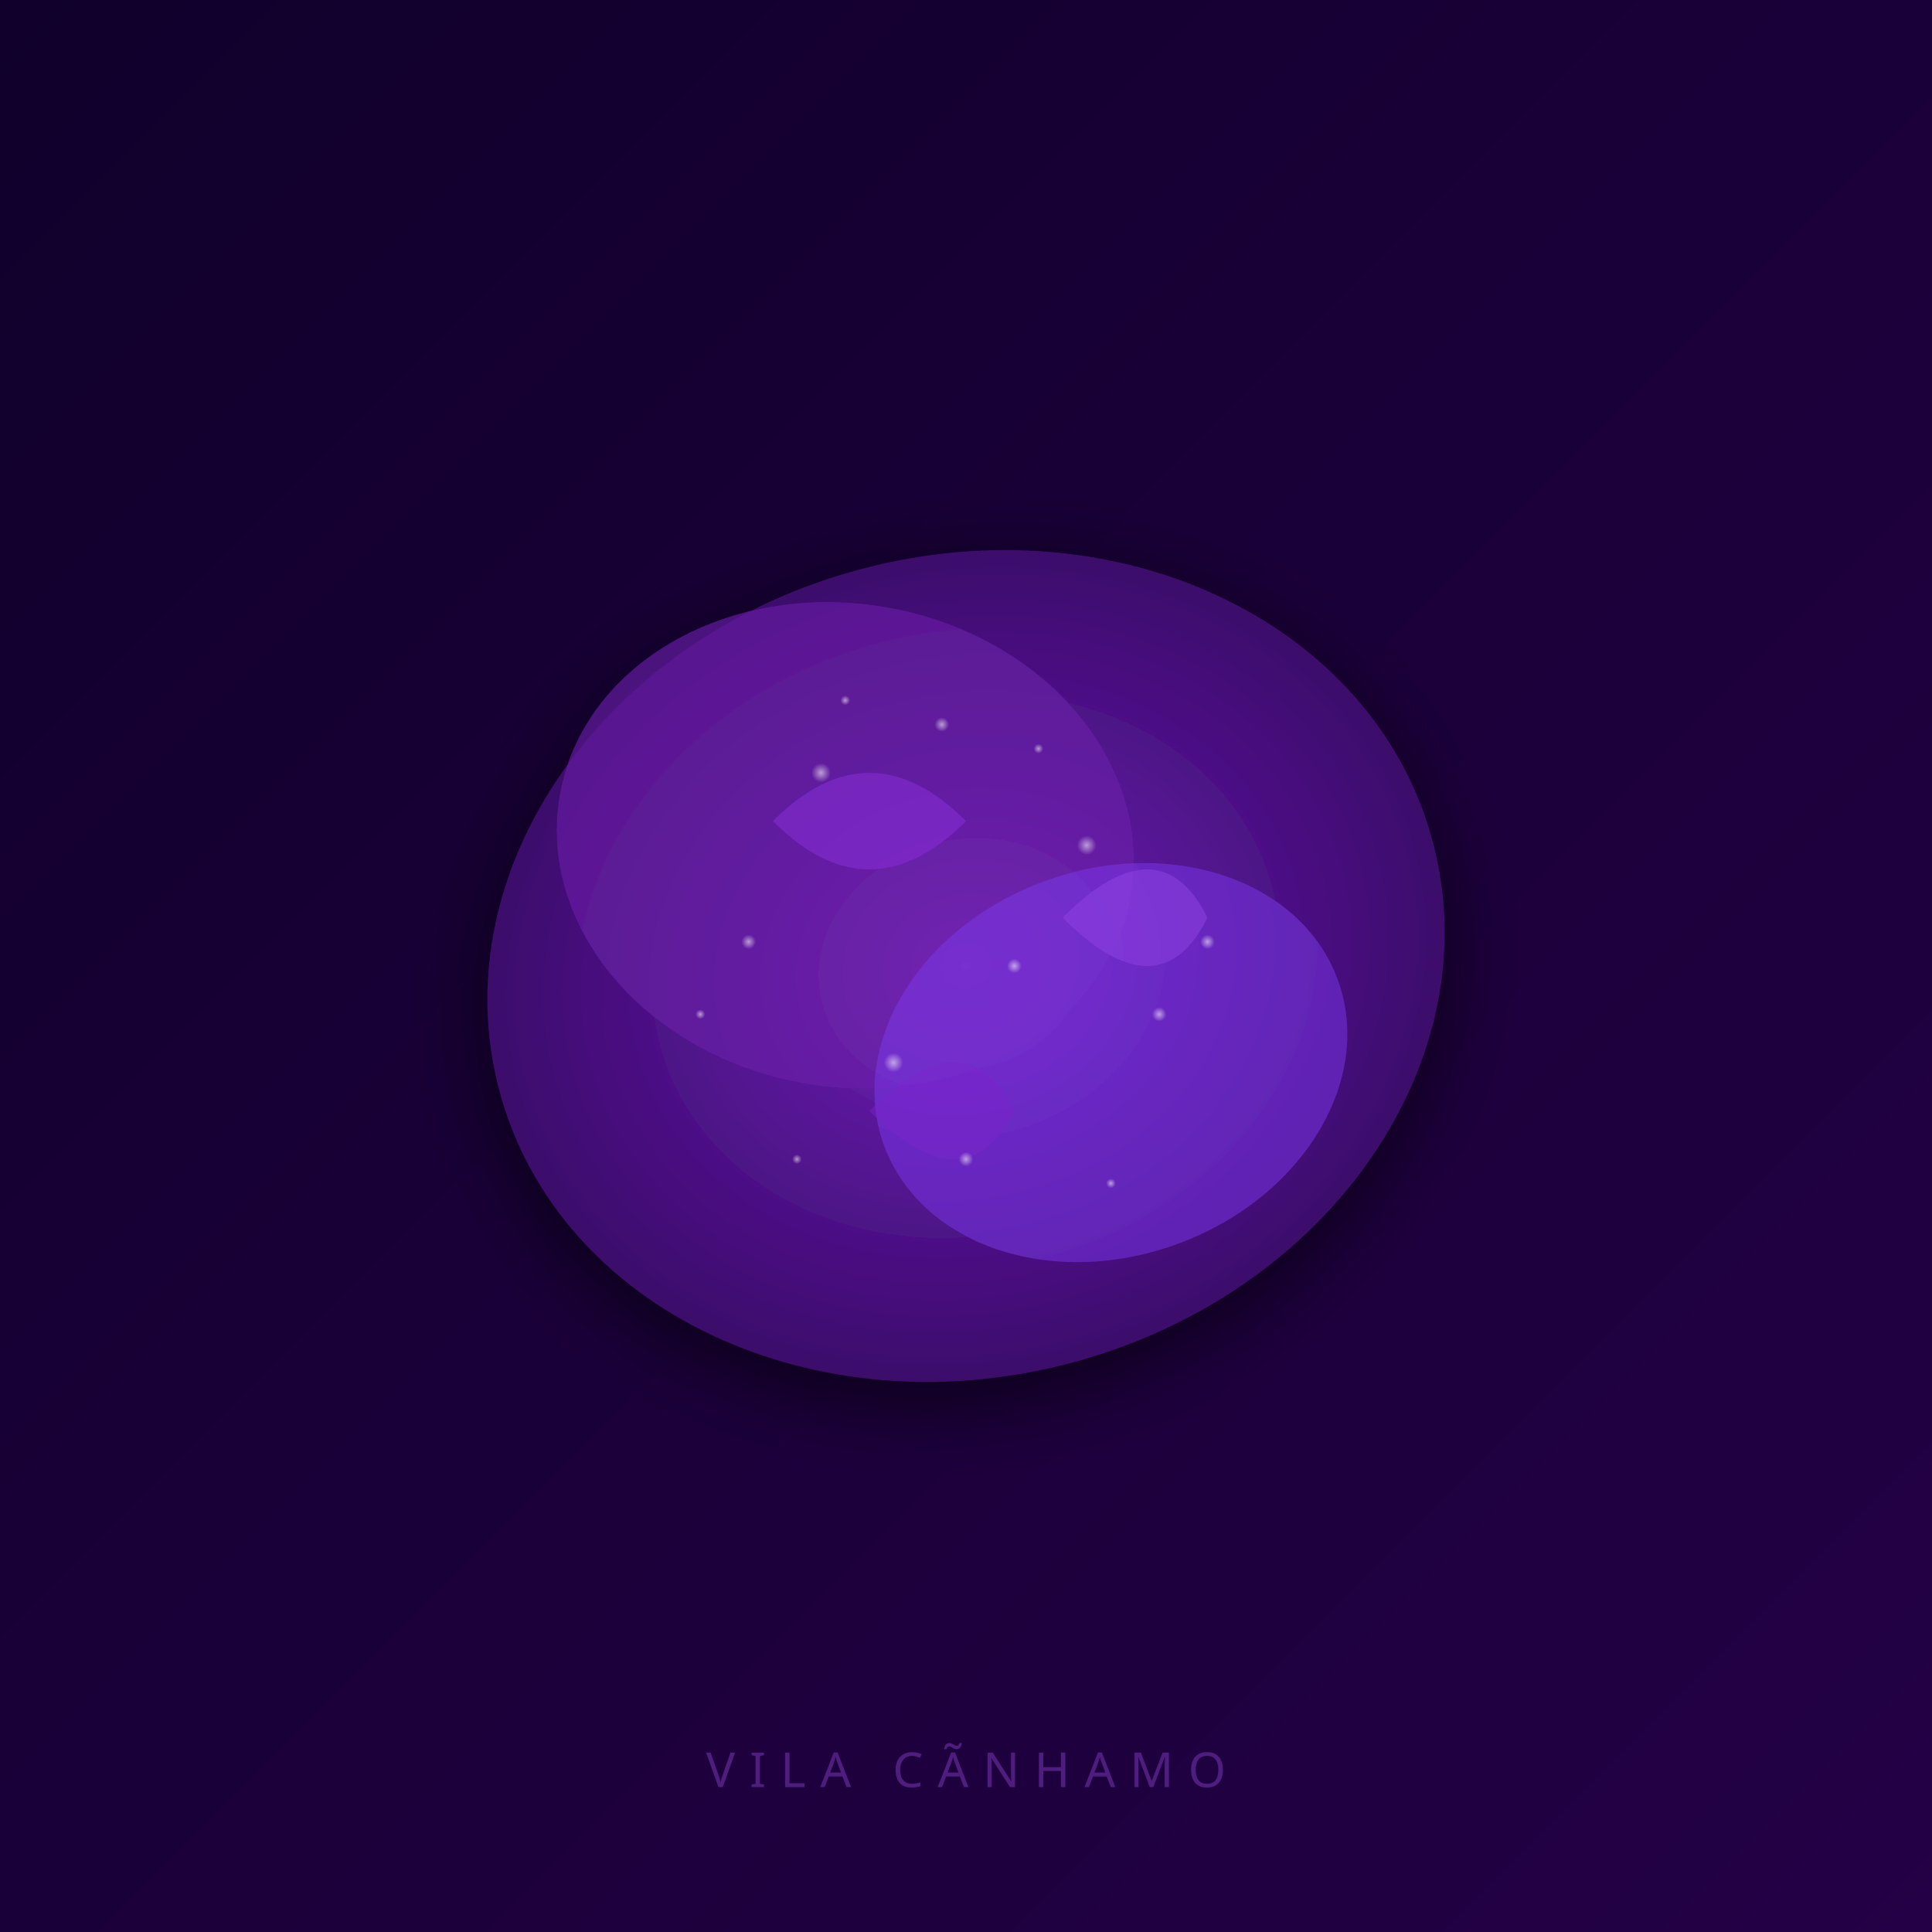
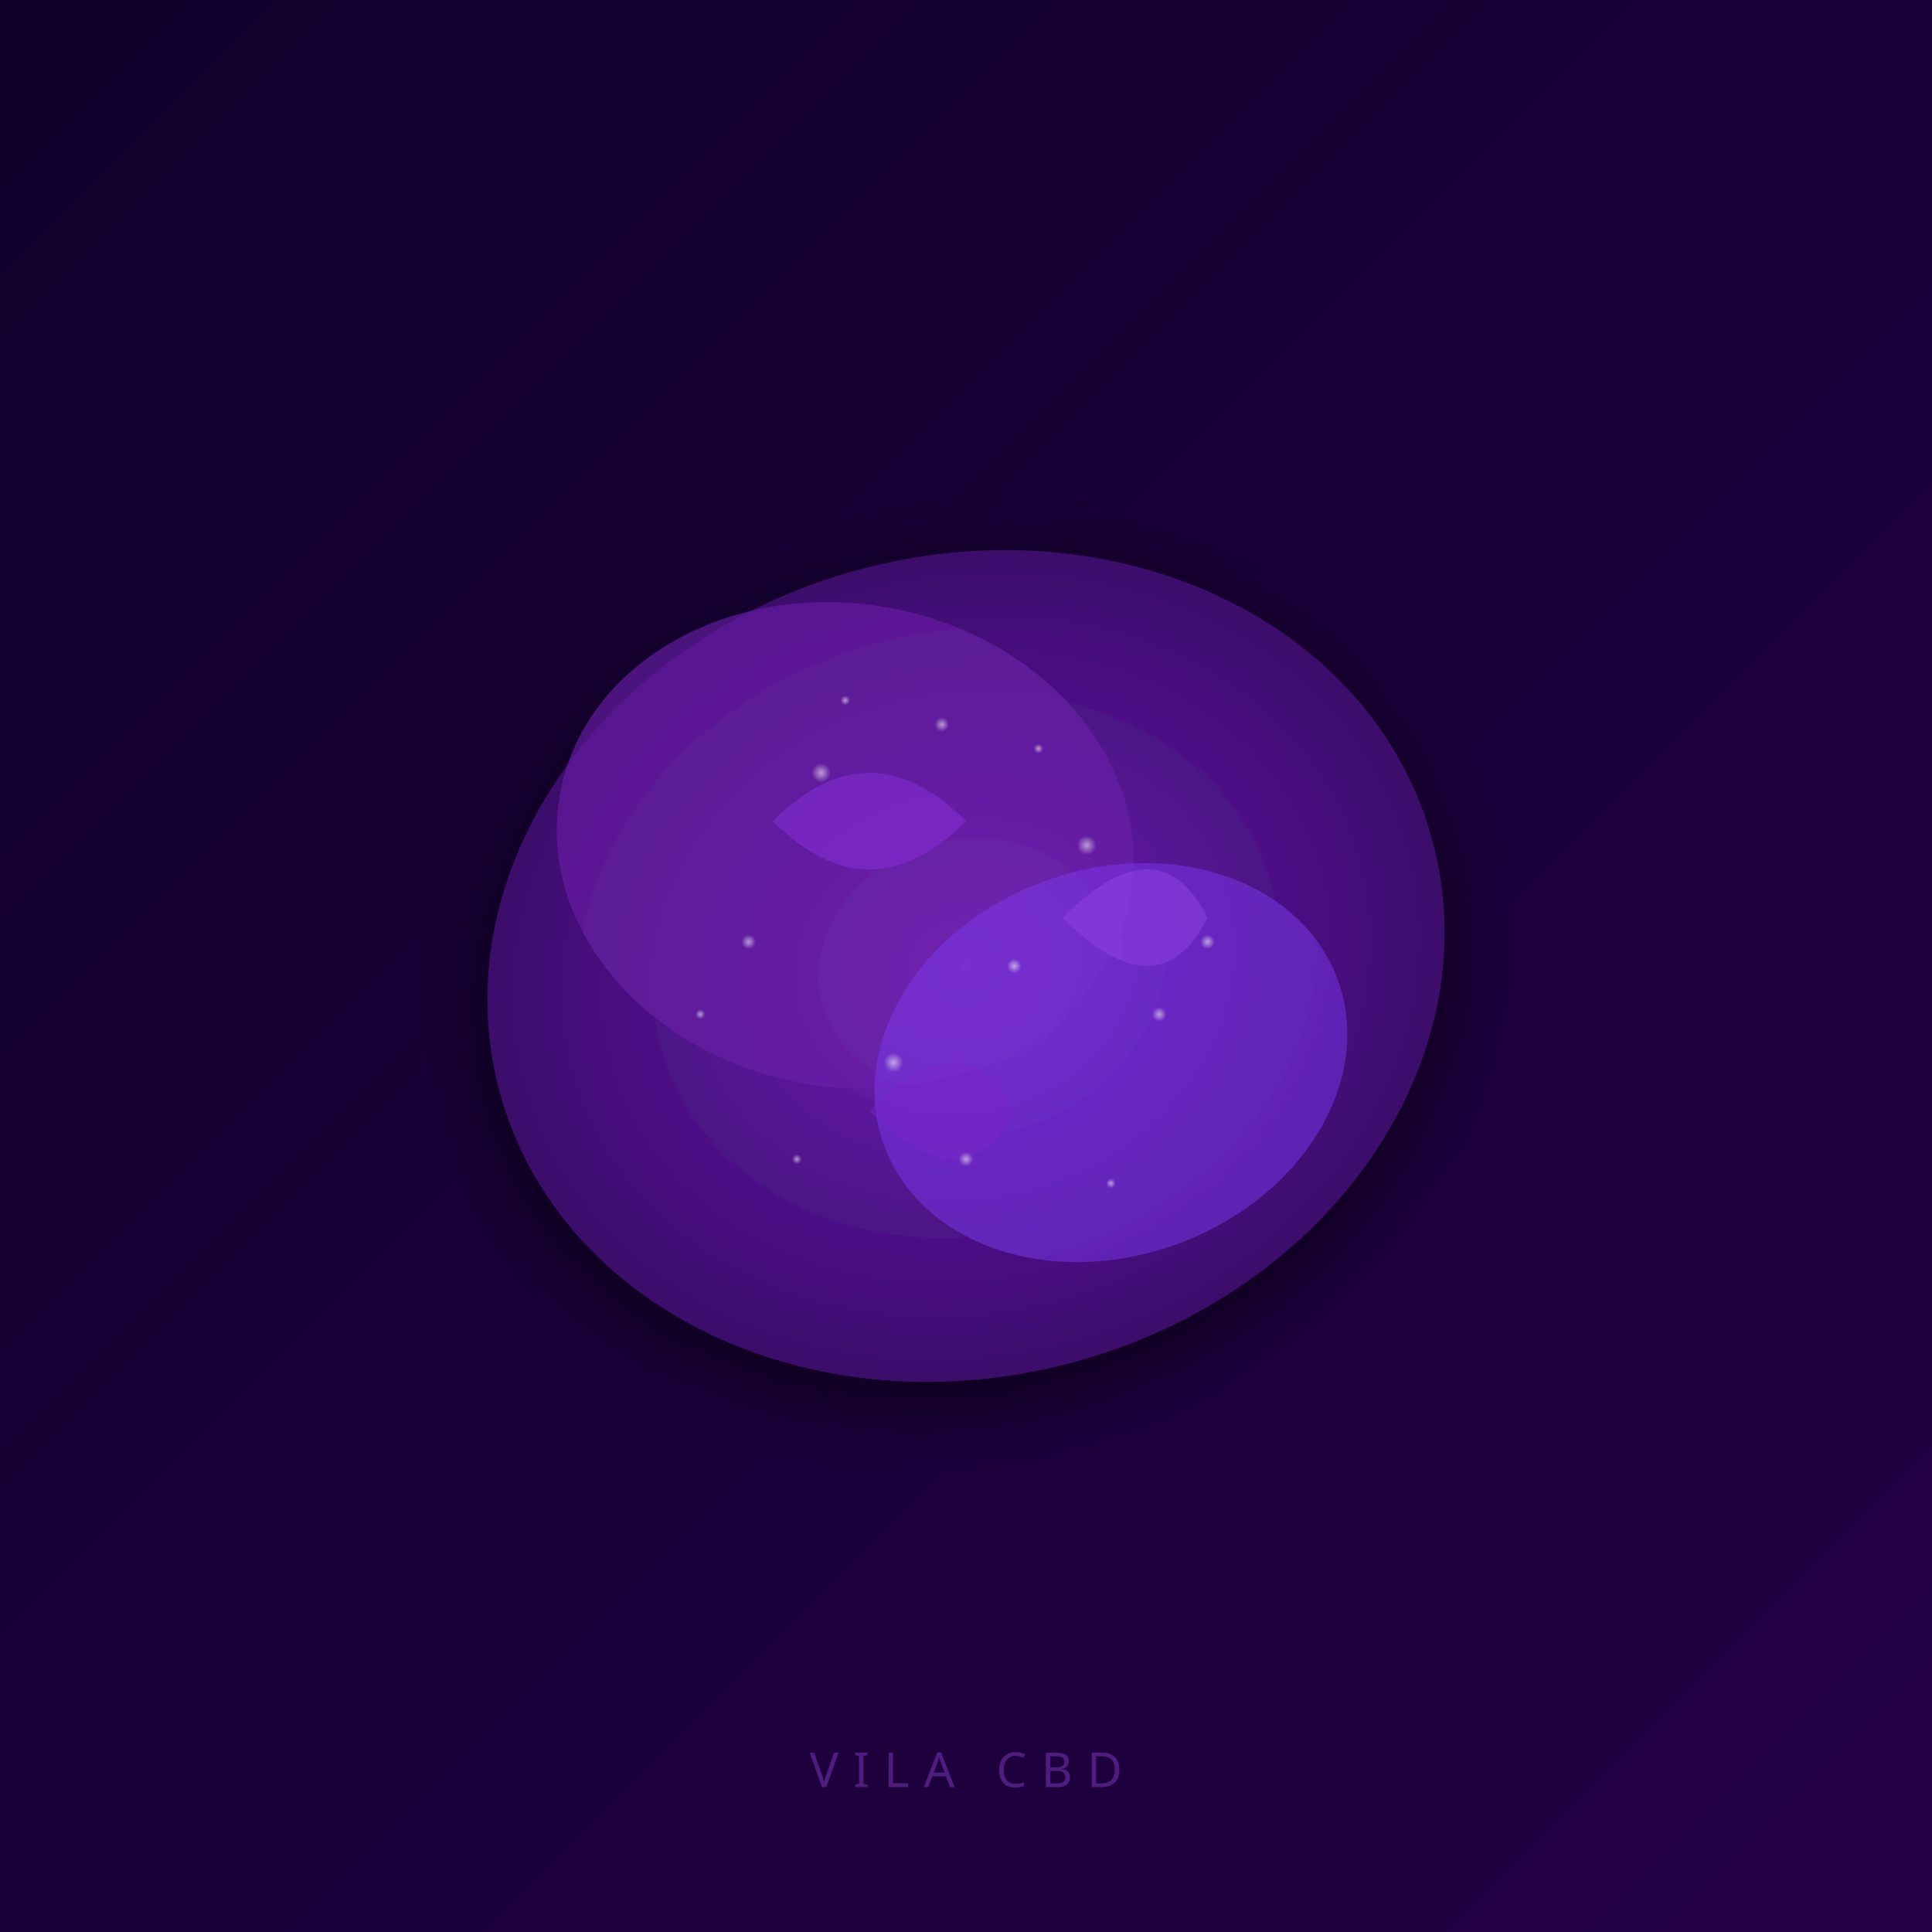
<svg xmlns="http://www.w3.org/2000/svg" viewBox="0 0 400 400">
  <defs>
    <linearGradient id="bg" x1="0%" y1="0%" x2="100%" y2="100%">
      <stop offset="0%" style="stop-color:#10002b" />
      <stop offset="100%" style="stop-color:#240046" />
    </linearGradient>
    <radialGradient id="bud" cx="50%" cy="50%" r="50%">
      <stop offset="0%" style="stop-color:#7b2cbf" />
      <stop offset="40%" style="stop-color:#5a189a" />
      <stop offset="100%" style="stop-color:#3c096c" />
    </radialGradient>
    <radialGradient id="trichome" cx="50%" cy="50%" r="50%">
      <stop offset="0%" style="stop-color:#fff;stop-opacity:0.8" />
      <stop offset="100%" style="stop-color:#fff;stop-opacity:0" />
    </radialGradient>
    <filter id="shadow" x="-20%" y="-20%" width="140%" height="140%">
      <feDropShadow dx="0" dy="4" stdDeviation="8" flood-color="#000" flood-opacity="0.6" />
    </filter>
    <filter id="glow">
      <feGaussianBlur stdDeviation="3" />
    </filter>
  </defs>
  <rect width="400" height="400" fill="url(#bg)" />
  <g filter="url(#shadow)">
    <ellipse cx="200" cy="200" rx="100" ry="85" fill="url(#bud)" transform="rotate(-15,200,200)" />
    <ellipse cx="175" cy="175" rx="60" ry="50" fill="#6b21a8" opacity="0.6" transform="rotate(10,175,175)" />
    <ellipse cx="230" cy="220" rx="50" ry="40" fill="#7c3aed" opacity="0.5" transform="rotate(-20,230,220)" />
    <path d="M160 170 Q180 150 200 170 Q180 190 160 170Z" fill="#9333ea" opacity="0.4" />
    <path d="M220 190 Q240 170 250 190 Q240 210 220 190Z" fill="#a855f7" opacity="0.3" />
    <path d="M180 230 Q200 210 210 230 Q200 250 180 230Z" fill="#7e22ce" opacity="0.4" />
  </g>
  <g opacity="0.7">
    <circle cx="170" cy="160" r="2" fill="url(#trichome)" />
    <circle cx="195" cy="150" r="1.5" fill="url(#trichome)" />
    <circle cx="225" cy="175" r="2" fill="url(#trichome)" />
    <circle cx="210" cy="200" r="1.5" fill="url(#trichome)" />
    <circle cx="185" cy="220" r="2" fill="url(#trichome)" />
    <circle cx="240" cy="210" r="1.5" fill="url(#trichome)" />
    <circle cx="155" cy="195" r="1.5" fill="url(#trichome)" />
    <circle cx="200" cy="240" r="1.5" fill="url(#trichome)" />
    <circle cx="230" cy="245" r="1" fill="url(#trichome)" />
    <circle cx="165" cy="240" r="1" fill="url(#trichome)" />
    <circle cx="250" cy="195" r="1.5" fill="url(#trichome)" />
    <circle cx="175" cy="145" r="1" fill="url(#trichome)" />
    <circle cx="215" cy="155" r="1" fill="url(#trichome)" />
    <circle cx="145" cy="210" r="1" fill="url(#trichome)" />
  </g>
-   <text x="200" y="370" text-anchor="middle" font-family="sans-serif" font-size="10" fill="rgba(168,85,247,0.35)" letter-spacing="3">VILA CÃNHAMO</text>
+   <text x="200" y="370" text-anchor="middle" font-family="sans-serif" font-size="10" fill="rgba(168,85,247,0.35)" letter-spacing="3">VILA CBD</text>
</svg>
